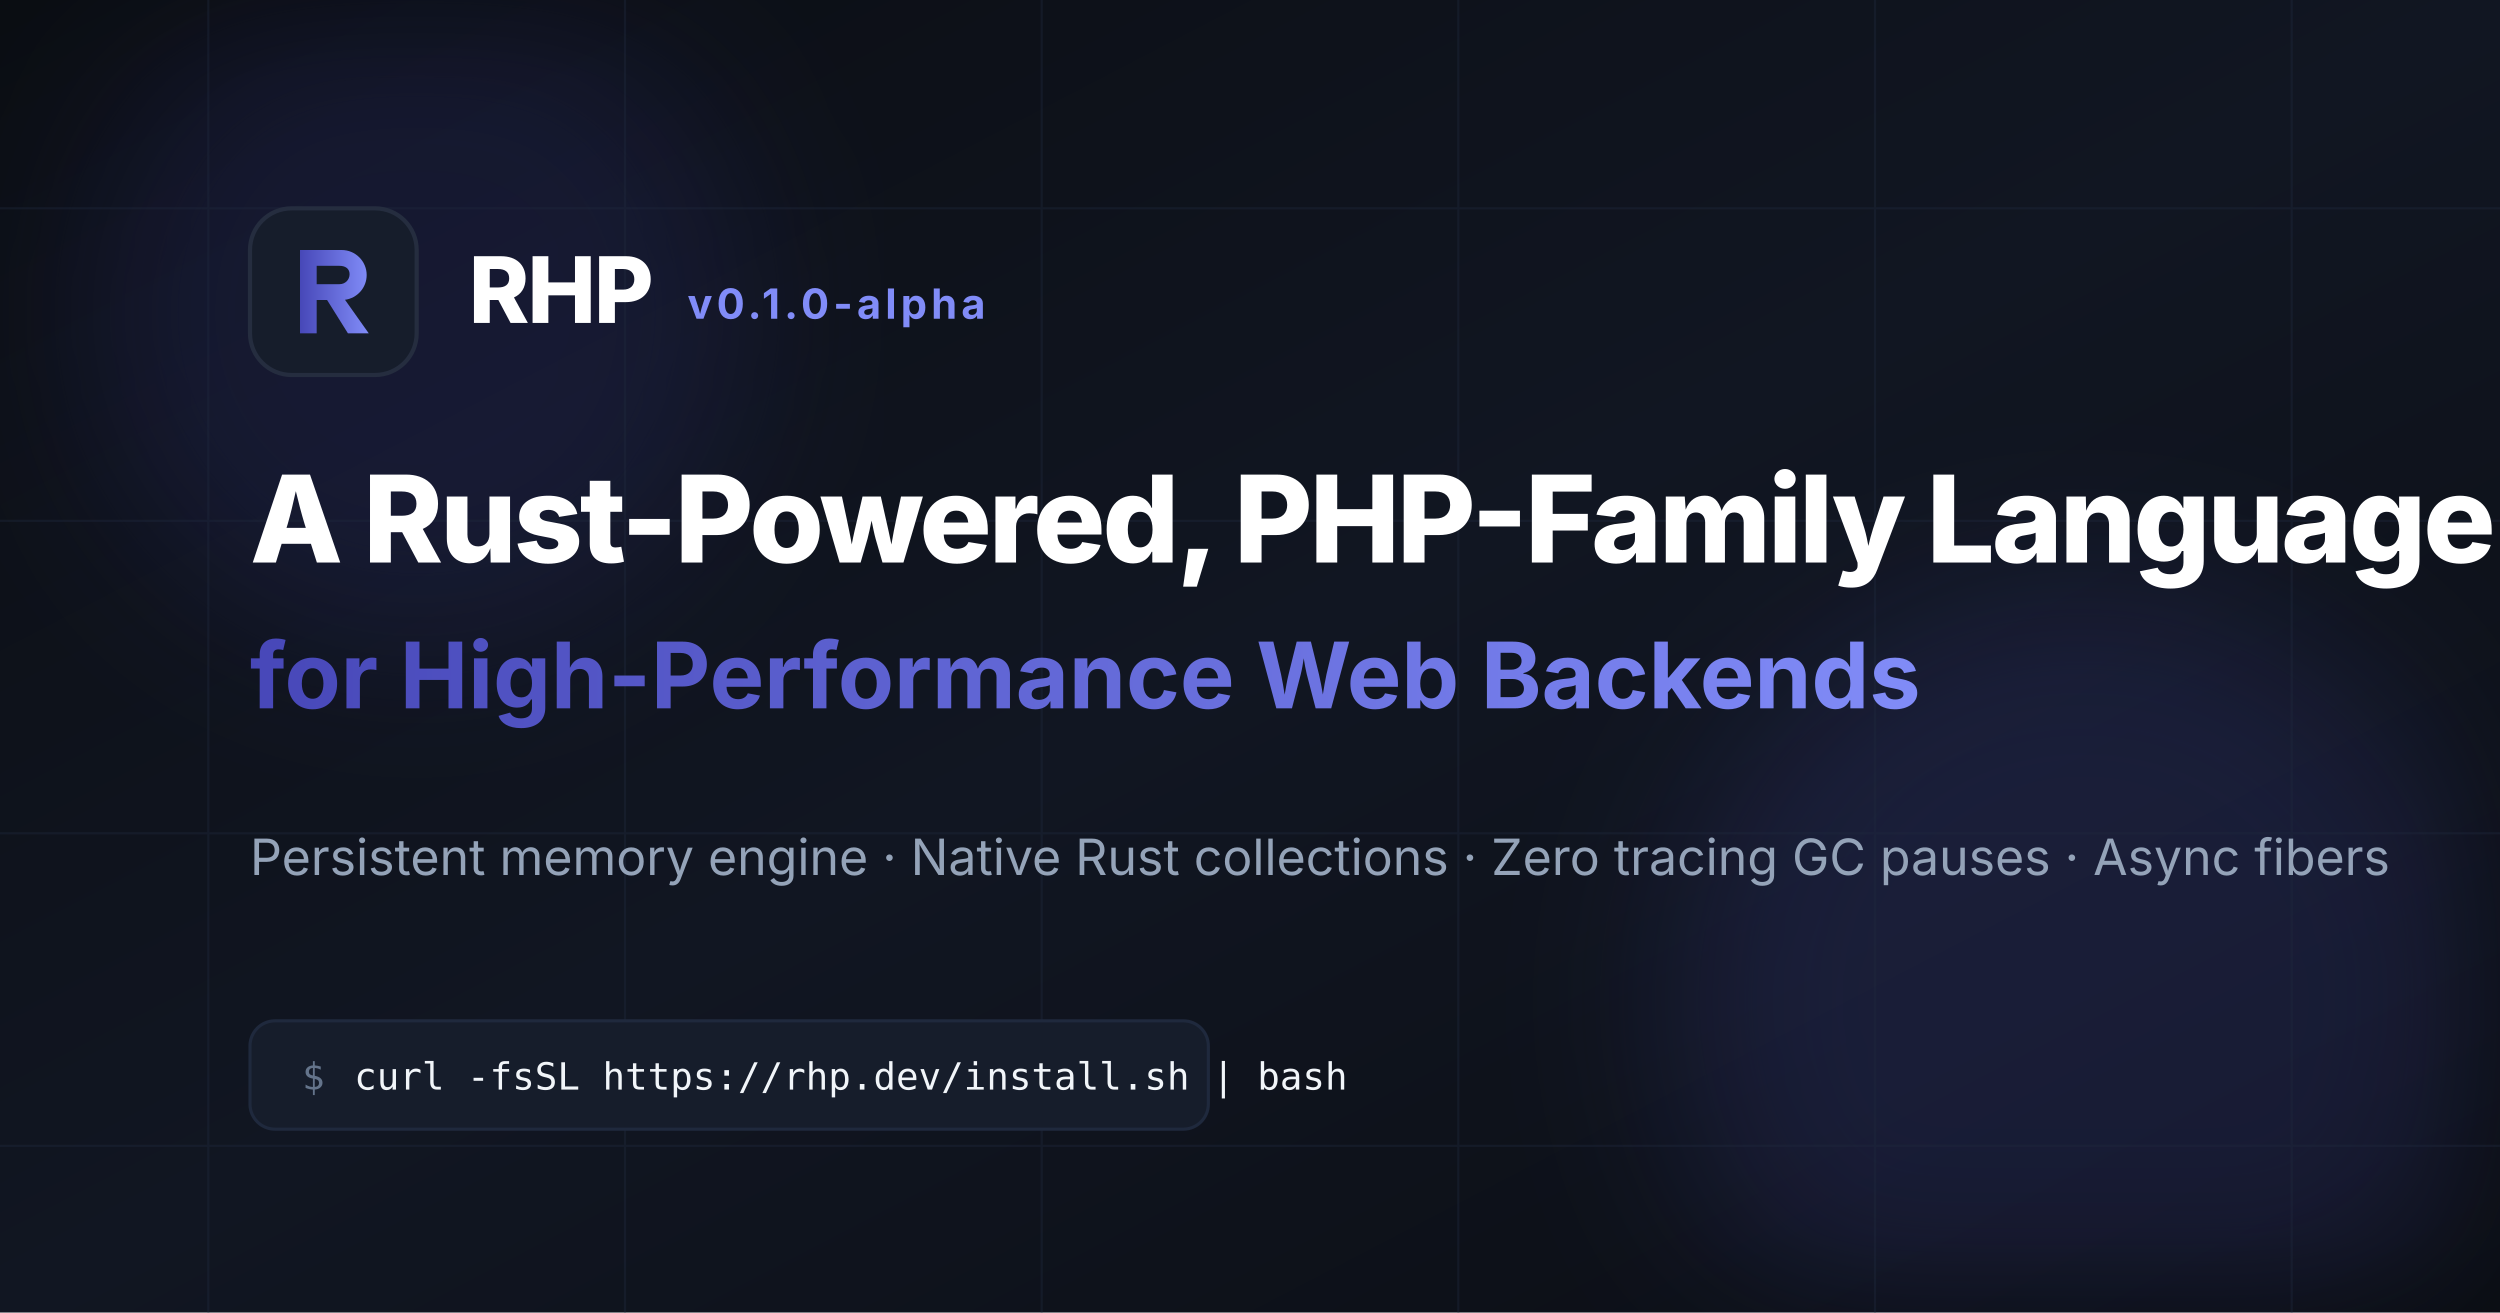
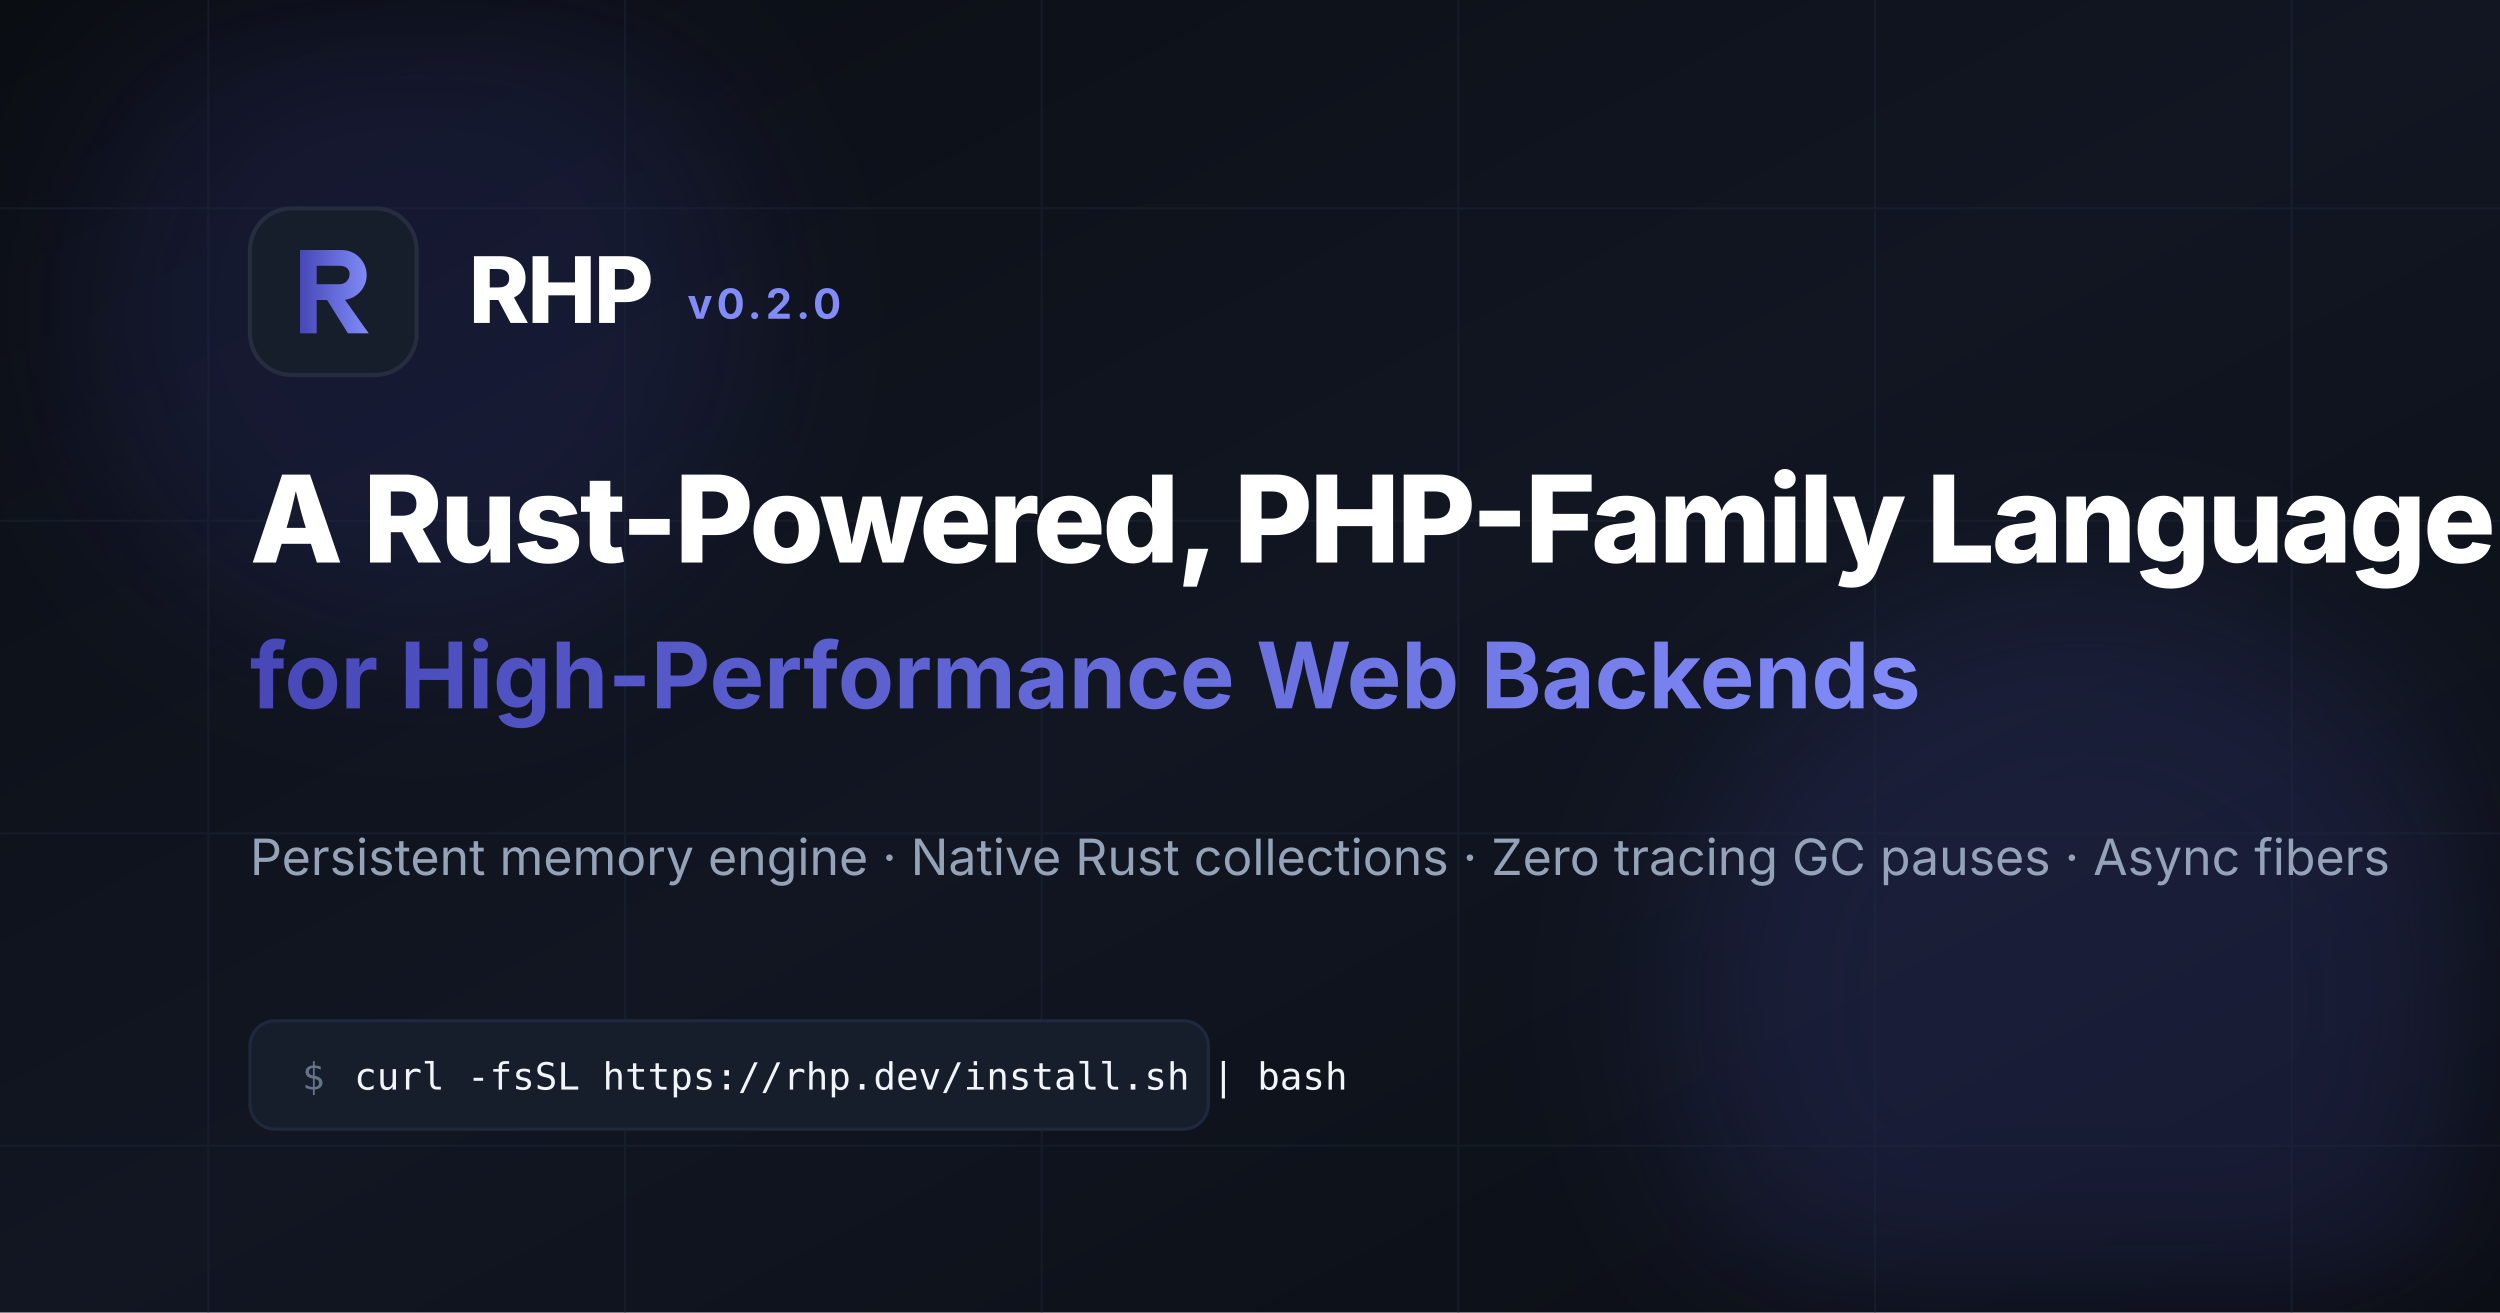
<svg xmlns="http://www.w3.org/2000/svg" viewBox="0 0 1200 630" width="1200" height="630">
  <defs>
    <linearGradient id="bg" x1="0%" y1="0%" x2="100%" y2="100%">
      <stop offset="0%" stop-color="#0A0D12" />
      <stop offset="50%" stop-color="#111622" />
      <stop offset="100%" stop-color="#0A0D12" />
    </linearGradient>
    <linearGradient id="accent" x1="0%" y1="0%" x2="100%" y2="0%">
      <stop offset="0%" stop-color="#4747b8" />
      <stop offset="100%" stop-color="#818cf8" />
    </linearGradient>
    <filter id="glow" x="-20%" y="-20%" width="140%" height="140%">
      <feGaussianBlur stdDeviation="40" result="blur" />
    </filter>
  </defs>
  <rect width="1200" height="630" fill="url(#bg)" />
  <circle cx="200" cy="150" r="160" fill="#4747b8" opacity="0.16" filter="url(#glow)" />
  <circle cx="1000" cy="480" r="200" fill="#6366F1" opacity="0.14" filter="url(#glow)" />
  <g stroke="#1F293D" stroke-width="1" opacity="0.4">
    <line x1="100" y1="0" x2="100" y2="630" />
    <line x1="300" y1="0" x2="300" y2="630" />
    <line x1="500" y1="0" x2="500" y2="630" />
    <line x1="700" y1="0" x2="700" y2="630" />
    <line x1="900" y1="0" x2="900" y2="630" />
    <line x1="1100" y1="0" x2="1100" y2="630" />
    <line x1="0" y1="100" x2="1200" y2="100" />
    <line x1="0" y1="250" x2="1200" y2="250" />
    <line x1="0" y1="400" x2="1200" y2="400" />
    <line x1="0" y1="550" x2="1200" y2="550" />
  </g>
  <rect x="120" y="100" width="80" height="80" rx="20" fill="#161D2B" stroke="#252D3F" stroke-width="2" />
  <path d="M144 120H164C170.6 120 176 125.4 176 132C176 138.1 171.5 143.1 165.6 143.9L177 160H167L157 144H152V160H144V120ZM152 127.6V136.4H163C165.7 136.4 167.8 134.3 167.8 131.6C167.8 128.9 165.7 127.6 163 127.6H152Z" fill="url(#accent)" />
  <text x="225" y="155" fill="#FFFFFF" font-family="Inter, sans-serif" font-size="44" font-weight="800" letter-spacing="-1">RHP</text>
-   <text x="330" y="153" fill="#818cf8" font-family="Inter, sans-serif" font-size="20" font-weight="700" letter-spacing="2">v0.1.0-alpha</text>
+   <text x="330" y="153" fill="#818cf8" font-family="Inter, sans-serif" font-size="20" font-weight="700" letter-spacing="2">v0.2.0</text>
  <text x="120" y="270" fill="#FFFFFF" font-family="Inter, sans-serif" font-size="58" font-weight="800" letter-spacing="-1.5">
    A Rust-Powered, PHP-Family Language
  </text>
  <text x="120" y="340" fill="url(#accent)" font-family="Inter, sans-serif" font-size="44" font-weight="700">
    for High-Performance Web Backends
  </text>
  <text x="120" y="420" fill="#94A3B8" font-family="Inter, sans-serif" font-size="24" font-weight="400">
    Persistent memory engine · Native Rust collections · Zero tracing GC pauses · Async fibers
  </text>
  <rect x="120" y="490" width="460" height="52" rx="12" fill="#161D2B" stroke="#1F293D" stroke-width="1.5" />
  <text x="145" y="523" fill="#64748B" font-family="JetBrains Mono, monospace" font-size="18">$</text>
  <text x="170" y="523" fill="#F1F5F9" font-family="JetBrains Mono, monospace" font-size="18">curl -fsSL https://rhp.dev/install.sh | bash</text>
</svg>
